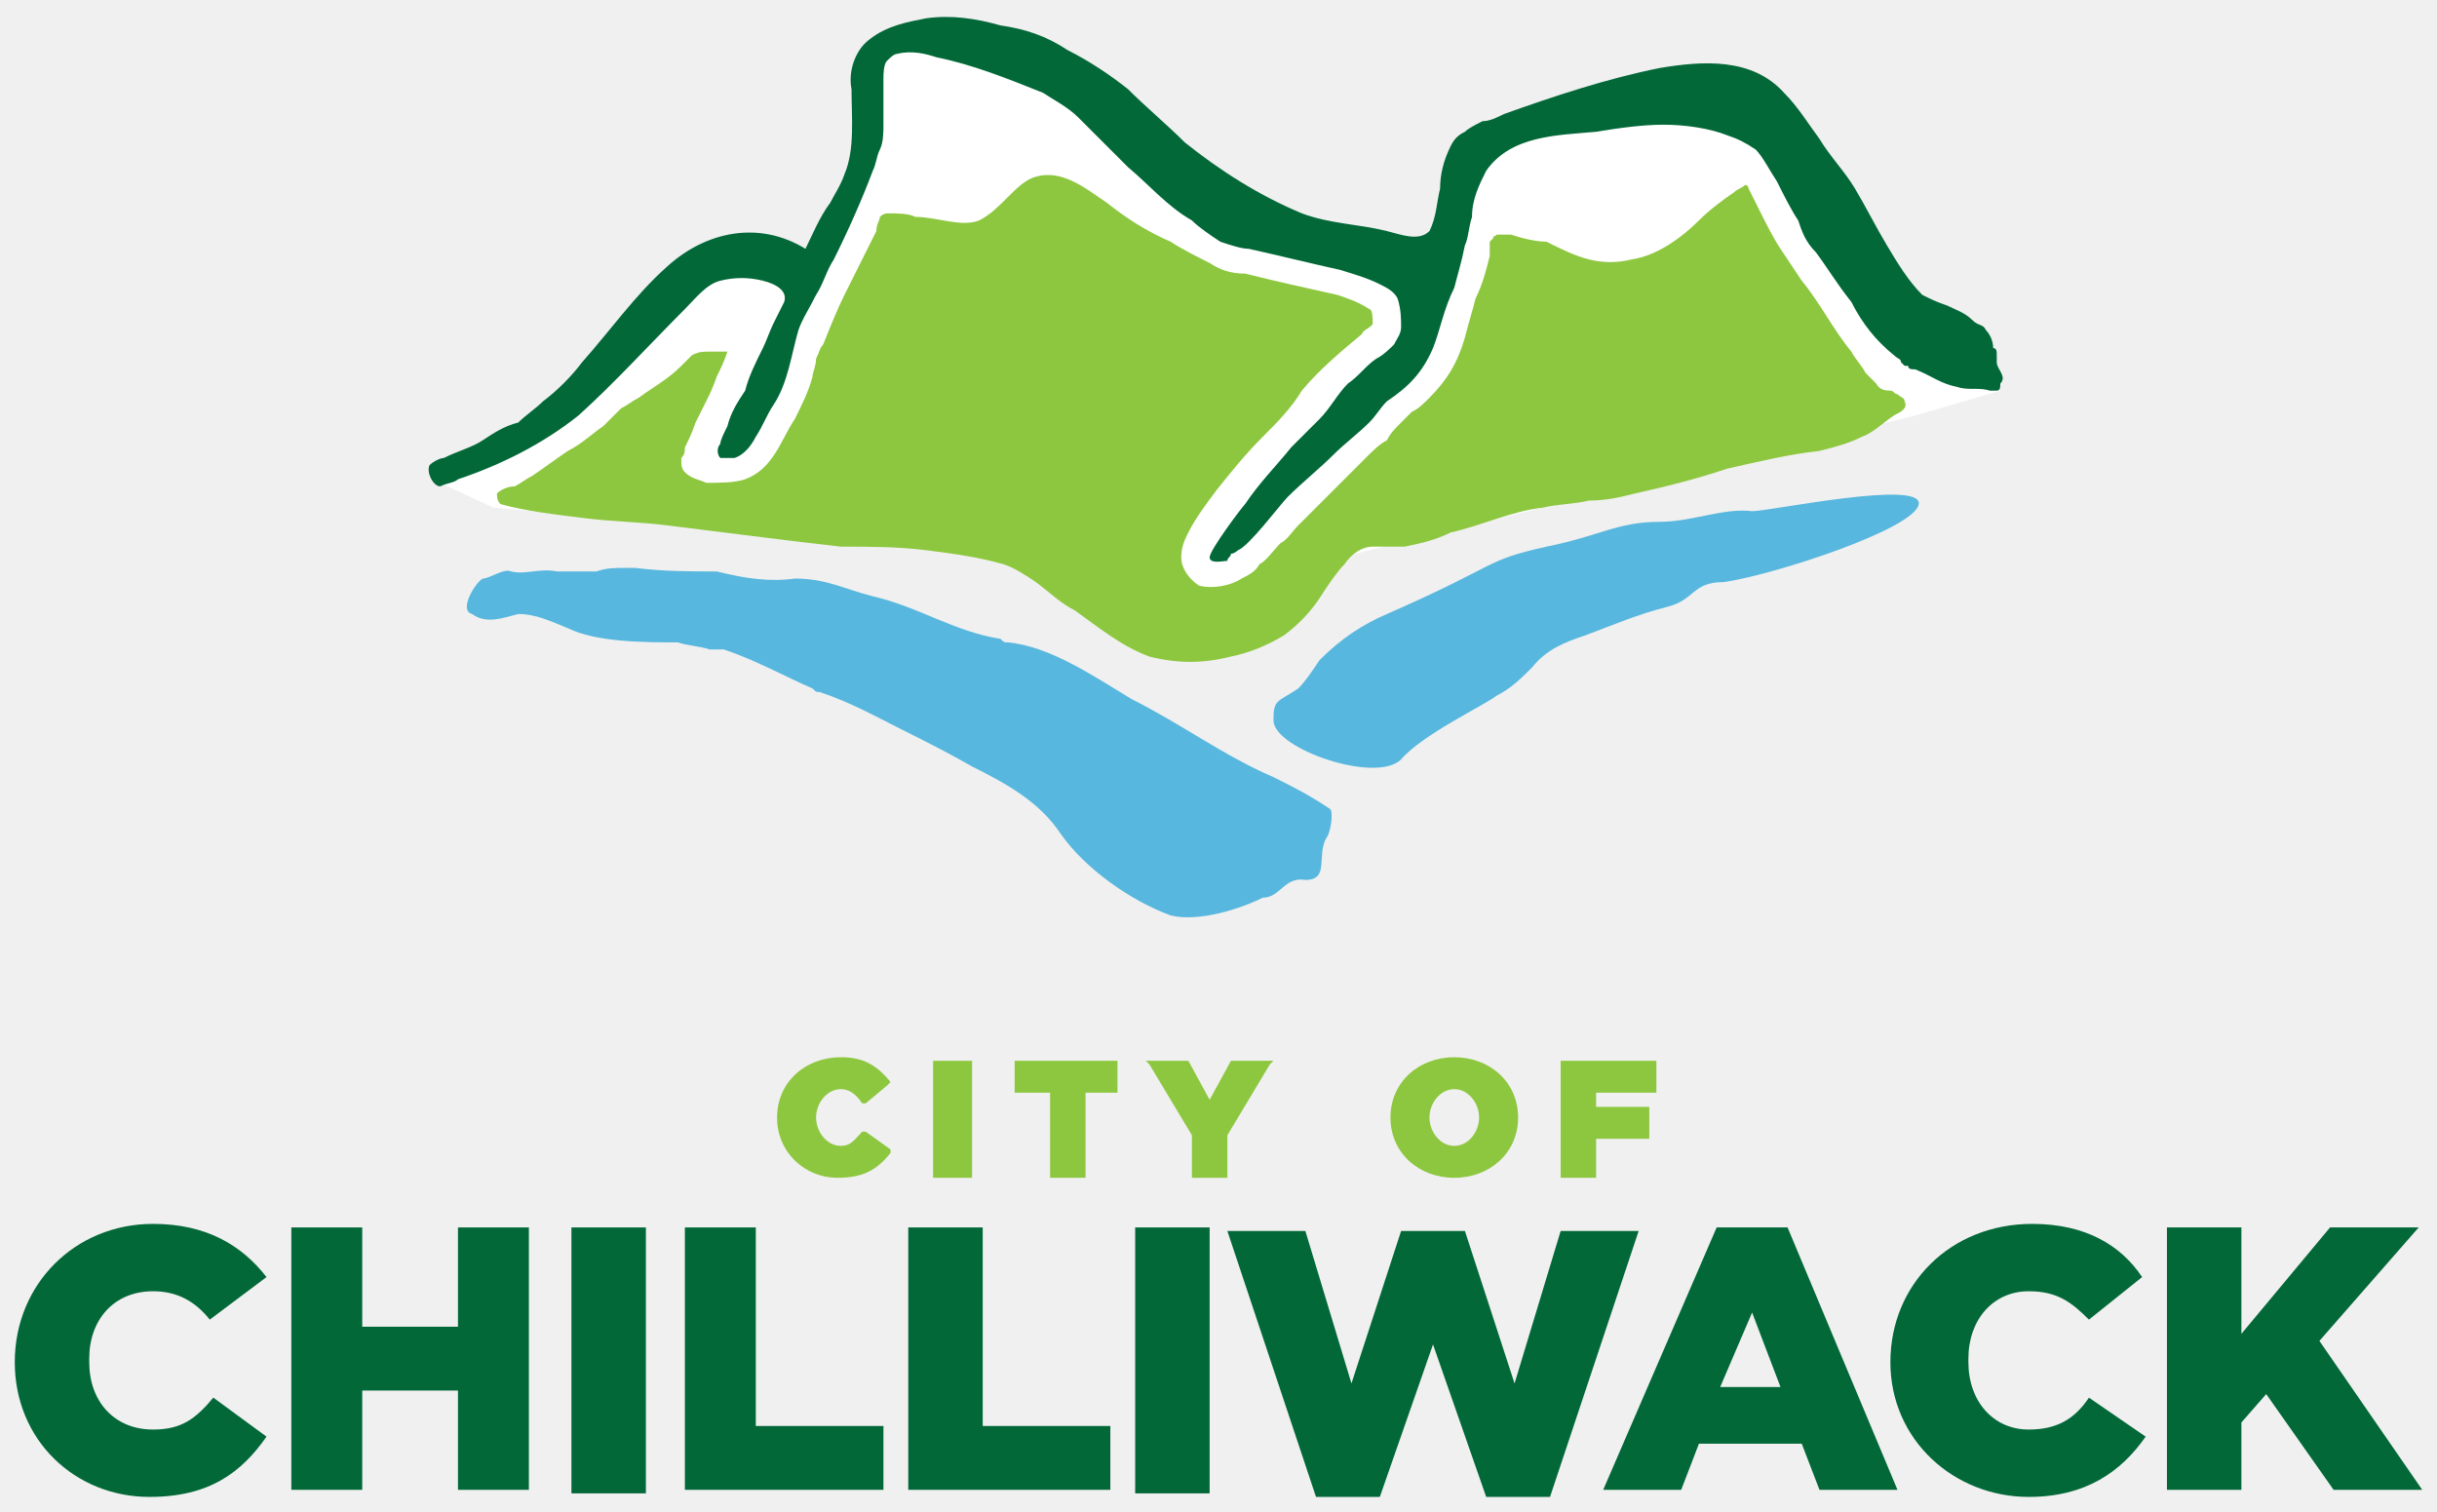
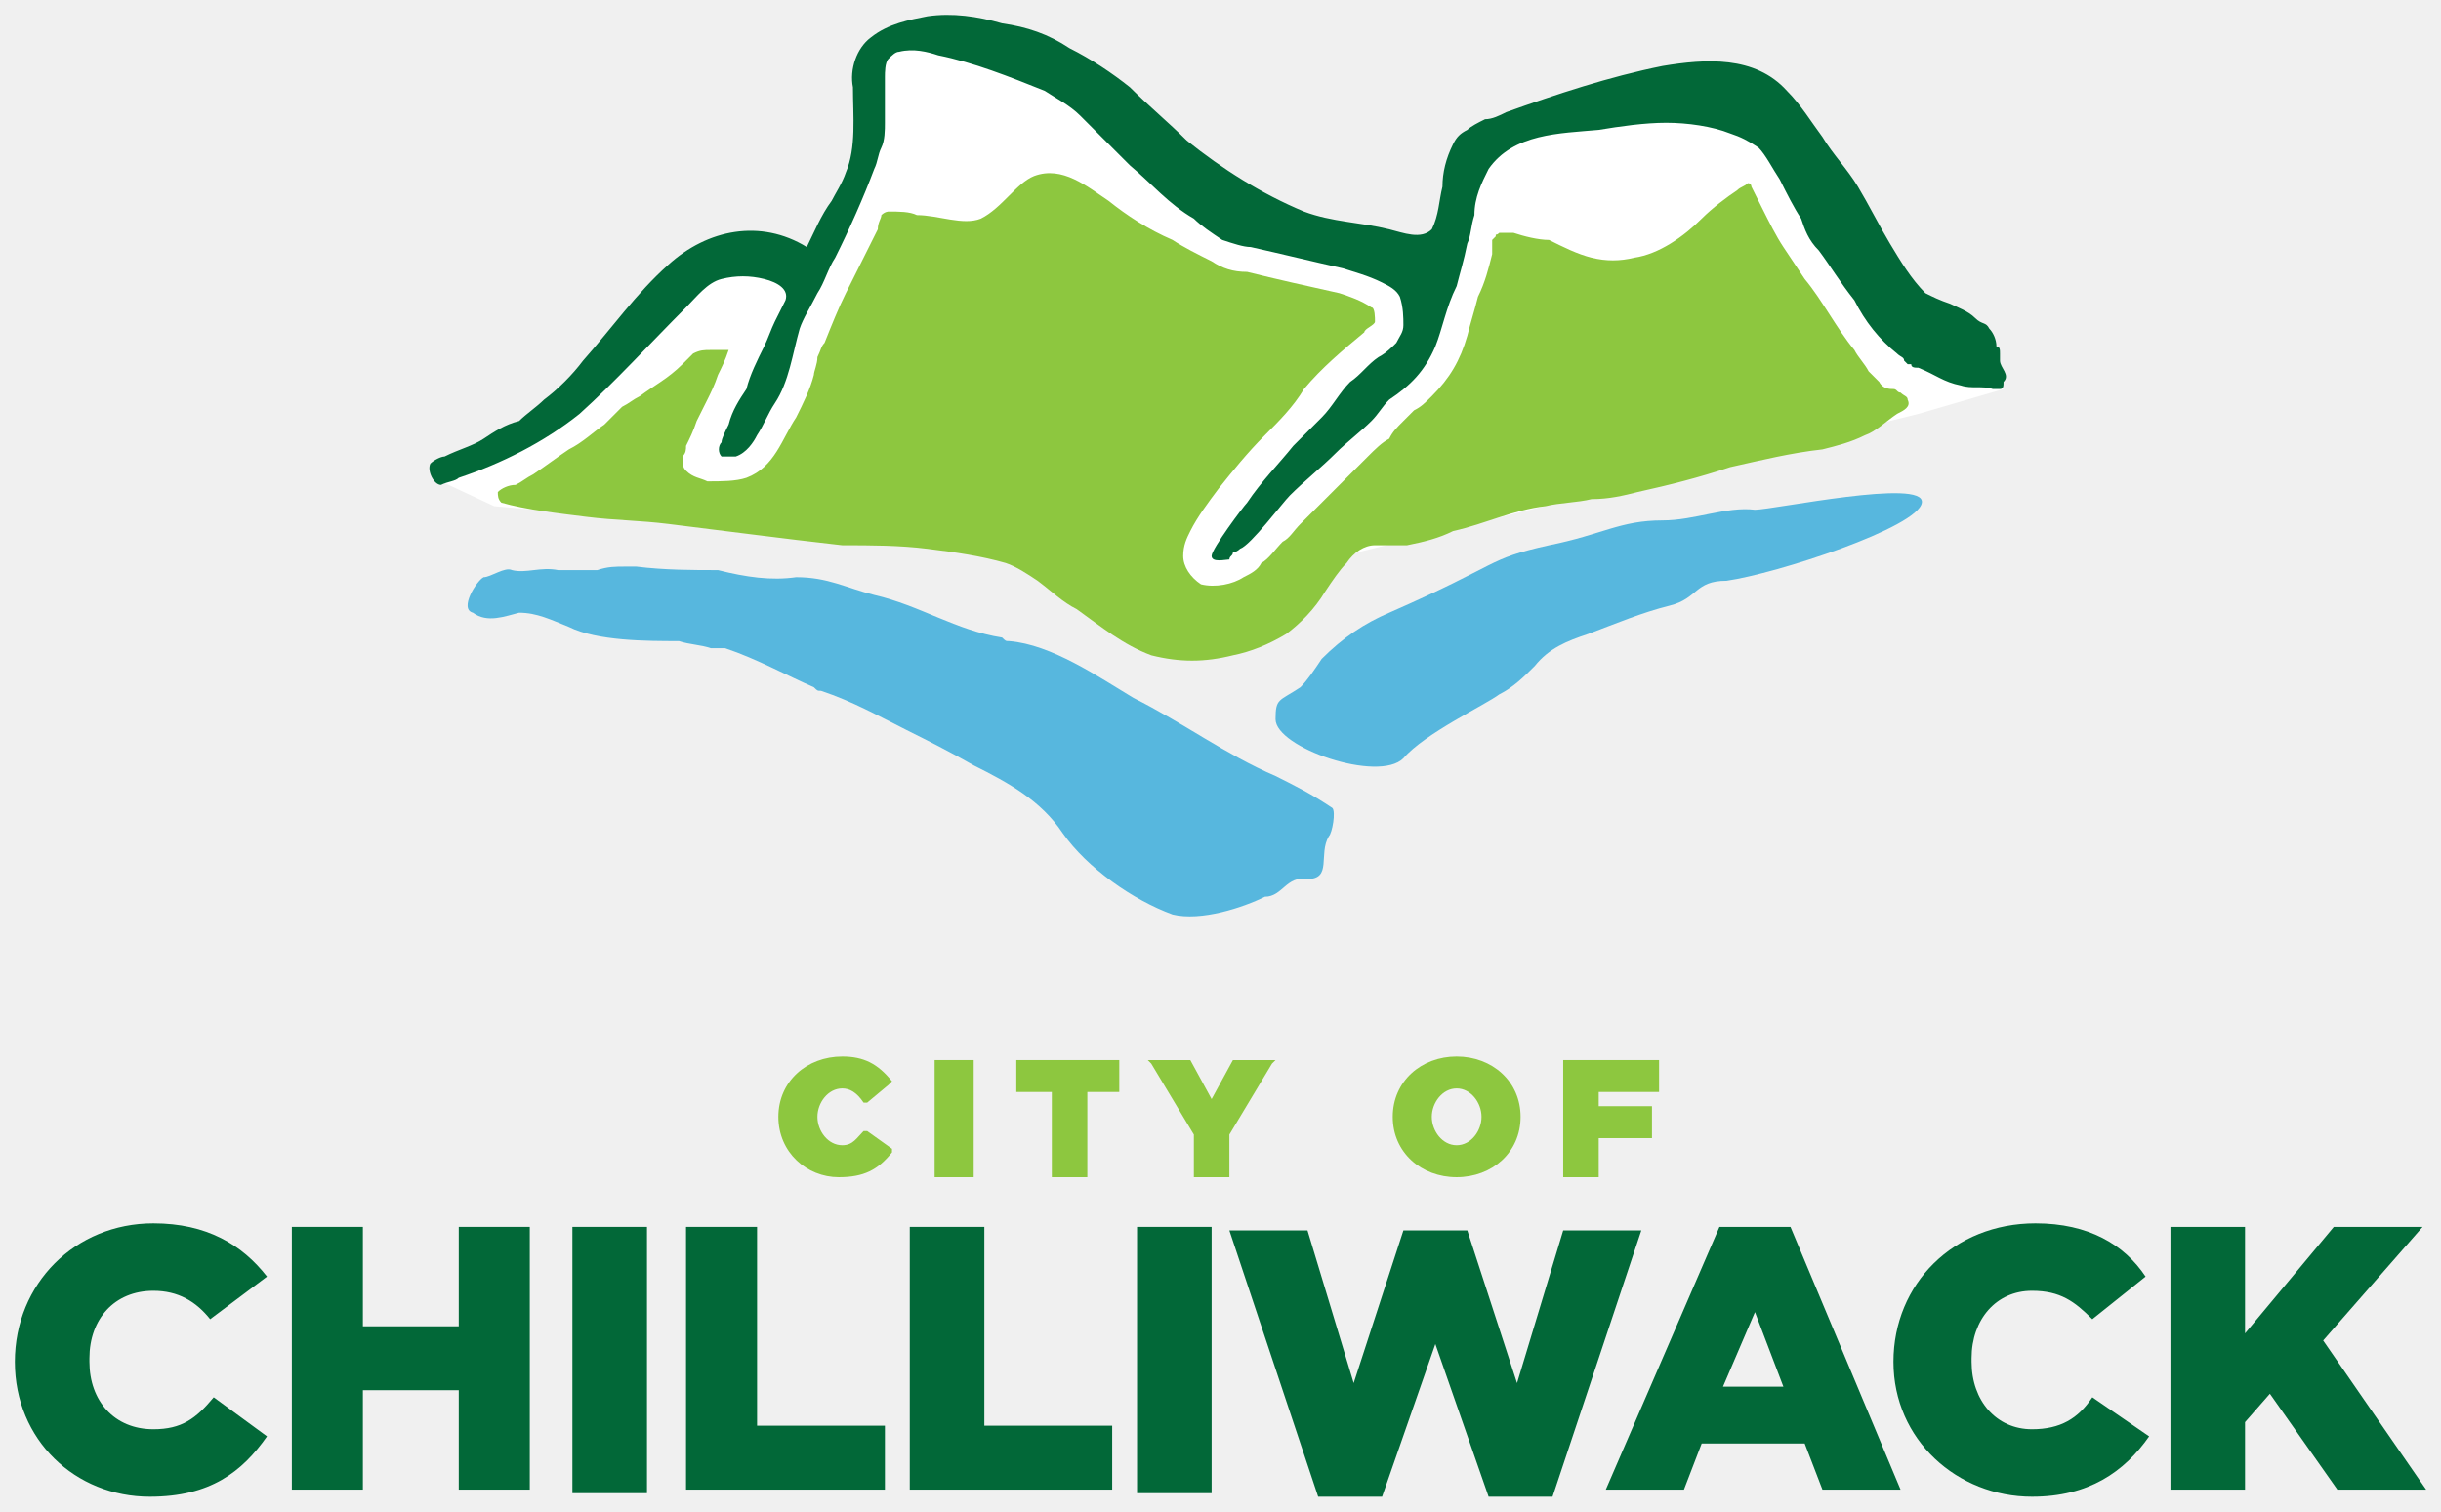
- <svg xmlns="http://www.w3.org/2000/svg" viewBox="265.54 721.9 82.48 51.16" width="329.92" height="204.64">
+ <svg xmlns="http://www.w3.org/2000/svg" viewBox="265.54 721.97 82.48 51.09" width="329.92" height="204.35">
  <path d="M324.84 724.56L321.72 724.56L315.48 726.72L314.28 730.68L308.16 729.24L300.12 723.6L295.68 723.24L294.84 724.08L294.72 728.04L292.8 730.92L289.08 730.8L284.04 736.32L280.44 738.24L282.24 739.08L293.28 740.04L298.68 740.64L306.96 742.92L310.92 740.76L330.36 735.96L333.24 735.12L329.76 731.52L324.84 724.56Z" fill="#ffffff" fill-rule="evenodd" />
  <path d="M330.48 738.96C330.6 738.12 325.44 739.2 324.84 739.2C323.88 739.08 322.8 739.56 321.72 739.56C320.28 739.56 319.68 740.04 317.88 740.4C315.72 740.88 316.32 741 312.48 742.68C311.64 743.04 310.92 743.52 310.2 744.24C309.96 744.6 309.72 744.96 309.48 745.2C308.76 745.68 308.64 745.56 308.64 746.28C308.64 747.24 312.12 748.44 312.96 747.6C313.68 746.76 315.72 745.8 316.2 745.44C316.68 745.2 317.04 744.84 317.4 744.48C317.88 743.88 318.48 743.64 319.2 743.4C320.16 743.04 321 742.68 321.96 742.44C322.92 742.2 322.8 741.6 323.88 741.6C325.56 741.36 330.36 739.8 330.48 738.96Z" fill="#57b7de" />
  <path d="M310.56 749.28C309.84 748.8 309.36 748.56 308.64 748.2C306.96 747.48 305.52 746.4 303.84 745.56C302.64 744.84 301.08 743.76 299.64 743.64C299.52 743.64 299.52 743.64 299.4 743.52C297.84 743.28 296.64 742.44 295.08 742.08C294.12 741.84 293.52 741.48 292.44 741.48C291.6 741.6 290.76 741.48 289.8 741.24C288.96 741.24 288 741.24 287.04 741.12C286.92 741.12 286.8 741.12 286.68 741.12C286.32 741.12 286.08 741.12 285.72 741.24C285.36 741.24 284.88 741.24 284.4 741.24C283.8 741.12 283.32 741.36 282.84 741.24C282.6 741.12 282.12 741.48 281.88 741.48C281.64 741.6 281.04 742.56 281.52 742.68C282 743.04 282.6 742.8 283.08 742.68C283.68 742.68 284.16 742.92 284.76 743.16C285.72 743.64 287.4 743.64 288.48 743.64C288.84 743.76 289.2 743.76 289.56 743.88C289.8 743.88 289.92 743.88 290.04 743.88C291.12 744.24 292.2 744.84 293.04 745.2C293.16 745.32 293.16 745.32 293.28 745.32C294.36 745.68 295.2 746.16 296.16 746.64C296.88 747 297.6 747.36 298.44 747.84C299.64 748.44 300.72 749.04 301.44 750.12C302.28 751.32 303.84 752.4 305.16 752.88C306.12 753.12 307.56 752.64 308.28 752.28C308.88 752.28 309 751.56 309.72 751.68C310.56 751.68 310.08 750.84 310.44 750.24C310.56 750.12 310.68 749.4 310.56 749.28Z" fill="#57b7de" />
  <path d="M288.72 737.04C288.84 736.8 288.96 736.56 289.08 736.2C289.2 735.96 289.32 735.72 289.44 735.48C289.56 735.24 289.68 735 289.8 734.64C289.92 734.4 290.04 734.16 290.16 733.8C289.92 733.8 289.68 733.8 289.56 733.8C289.32 733.8 289.2 733.8 288.96 733.92C288.84 734.04 288.72 734.16 288.6 734.28C288.12 734.76 287.64 735 287.16 735.36C286.92 735.48 286.8 735.6 286.56 735.72C286.32 735.96 286.2 736.08 285.96 736.32C285.6 736.56 285.24 736.92 284.76 737.16C284.4 737.4 283.92 737.76 283.56 738C283.32 738.12 283.2 738.24 282.96 738.36C282.72 738.36 282.48 738.48 282.36 738.6C282.36 738.72 282.36 738.84 282.48 738.96C283.32 739.2 284.4 739.32 285.36 739.44C286.32 739.56 287.16 739.56 288.12 739.68C289.08 739.8 290.04 739.92 291 740.04C291.96 740.16 292.92 740.28 294 740.4C294.96 740.4 295.92 740.4 296.88 740.52C297.84 740.64 298.68 740.76 299.52 741C299.88 741.12 300.24 741.36 300.6 741.6C301.08 741.96 301.44 742.32 301.92 742.56C302.76 743.16 303.48 743.76 304.44 744.12C305.4 744.36 306.24 744.36 307.2 744.12C307.8 744 308.4 743.76 309 743.4C309.48 743.04 309.96 742.56 310.32 741.96C310.56 741.6 310.8 741.24 311.04 741C311.28 740.64 311.64 740.4 312 740.4C312.36 740.4 312.72 740.4 313.08 740.4C313.68 740.28 314.16 740.16 314.64 739.92C315.72 739.68 316.68 739.2 317.76 739.08C318.24 738.96 318.84 738.96 319.32 738.84C319.92 738.84 320.4 738.72 320.88 738.6C321.96 738.36 322.92 738.12 324 737.76C325.08 737.52 326.04 737.28 327.12 737.16C327.6 737.04 328.08 736.92 328.56 736.68C328.92 736.56 329.28 736.2 329.64 735.96C329.88 735.84 330.12 735.72 330 735.48C330 735.36 329.88 735.36 329.76 735.24C329.64 735.24 329.64 735.12 329.52 735.12C329.4 735.12 329.16 735.12 329.04 734.88C328.92 734.76 328.8 734.64 328.68 734.52C328.56 734.28 328.32 734.04 328.2 733.8C327.6 733.08 327.12 732.12 326.52 731.4C326.28 731.04 326.04 730.68 325.8 730.32C325.56 729.96 325.32 729.48 325.08 729C324.96 728.76 324.84 728.52 324.72 728.28C324.72 728.28 324.72 728.16 324.6 728.16C324.48 728.28 324.36 728.28 324.24 728.4C323.88 728.64 323.4 729 323.04 729.36C322.44 729.96 321.6 730.56 320.76 730.68C320.28 730.8 319.8 730.8 319.32 730.68C318.84 730.56 318.36 730.32 317.88 730.08C317.52 730.08 317.04 729.96 316.68 729.84C316.56 729.84 316.32 729.84 316.2 729.84C316.08 729.96 316.08 729.84 316.08 729.96L315.96 730.08C315.96 730.32 315.96 730.44 315.96 730.56C315.84 731.04 315.72 731.52 315.48 732C315.36 732.48 315.24 732.84 315.12 733.32C314.88 734.16 314.52 734.76 313.92 735.36C313.68 735.6 313.56 735.72 313.32 735.84C313.2 735.96 313.08 736.08 312.96 736.2C312.72 736.44 312.6 736.56 312.48 736.8C312.24 736.92 312 737.16 311.76 737.4C311.04 738.12 310.2 738.96 309.48 739.68C309.24 739.92 309.12 740.16 308.88 740.28C308.64 740.52 308.4 740.88 308.16 741C308.04 741.24 307.8 741.36 307.56 741.48C307.2 741.72 306.6 741.84 306.12 741.72C305.76 741.48 305.52 741.12 305.52 740.76C305.52 740.4 305.64 740.16 305.76 739.92C306 739.44 306.36 738.96 306.72 738.48C307.2 737.88 307.68 737.28 308.28 736.68C308.76 736.2 309.24 735.72 309.6 735.12C310.2 734.4 310.92 733.8 311.64 733.2C311.64 733.08 312 732.96 312 732.84C312 732.72 312 732.36 311.88 732.36C311.52 732.12 311.16 732 310.8 731.88C309.72 731.64 308.64 731.4 307.68 731.16C307.2 731.16 306.84 731.04 306.48 730.8C306 730.56 305.52 730.32 305.16 730.08C304.32 729.72 303.6 729.24 303 728.76C302.28 728.28 301.44 727.56 300.48 727.92C299.88 728.16 299.4 729 298.68 729.36C298.08 729.6 297.24 729.24 296.52 729.24C296.28 729.12 295.92 729.12 295.56 729.12C295.56 729.12 295.44 729.12 295.32 729.24C295.32 729.36 295.2 729.48 295.2 729.72C294.84 730.44 294.48 731.16 294.12 731.88C293.88 732.36 293.64 732.96 293.4 733.56C293.28 733.68 293.28 733.8 293.16 734.04C293.16 734.28 293.04 734.52 293.04 734.64C292.92 735.12 292.68 735.6 292.44 736.08C291.96 736.8 291.72 737.76 290.76 738.12C290.4 738.24 289.92 738.24 289.44 738.24C289.2 738.12 288.96 738.12 288.72 737.88C288.6 737.76 288.6 737.64 288.6 737.4C288.72 737.28 288.72 737.16 288.72 737.04Z" fill="#8dc73f" />
  <path d="M280.44 738.36C280.68 738.24 280.92 738.24 281.04 738.12C282.48 737.64 283.92 736.92 285.12 735.96C286.32 734.88 287.52 733.56 288.72 732.36C289.08 732 289.44 731.52 289.92 731.4C290.4 731.28 290.88 731.28 291.36 731.4C291.84 731.52 292.2 731.76 292.08 732.12C291.96 732.36 291.84 732.6 291.72 732.84C291.6 733.08 291.48 733.44 291.36 733.68C291.12 734.16 290.88 734.64 290.76 735.12C290.52 735.48 290.28 735.84 290.16 736.32C290.04 736.56 289.92 736.8 289.92 736.92C289.8 737.04 289.8 737.28 289.92 737.4C290.04 737.4 290.28 737.4 290.4 737.4C290.76 737.28 291 736.92 291.12 736.68C291.36 736.32 291.48 735.96 291.72 735.6C292.2 734.88 292.32 733.92 292.56 733.08C292.68 732.72 292.92 732.36 293.16 731.88C293.4 731.52 293.52 731.04 293.76 730.68C294.24 729.72 294.72 728.64 295.08 727.68C295.2 727.44 295.2 727.2 295.32 726.96C295.44 726.72 295.44 726.36 295.44 726.12C295.44 725.64 295.44 725.16 295.44 724.56C295.44 724.44 295.44 724.08 295.56 723.96C295.68 723.84 295.8 723.72 295.92 723.72C296.4 723.6 296.88 723.72 297.24 723.84C298.44 724.08 299.64 724.56 300.84 725.04C301.2 725.28 301.68 725.52 302.04 725.88C302.28 726.12 302.52 726.36 302.76 726.6C303.12 726.96 303.36 727.2 303.72 727.56C304.44 728.16 305.04 728.88 305.88 729.36C306.12 729.6 306.48 729.84 306.84 730.08C307.2 730.2 307.56 730.32 307.8 730.32C308.88 730.56 309.84 730.8 310.92 731.04C311.28 731.16 311.76 731.28 312.24 731.52C312.48 731.64 312.72 731.76 312.84 732C312.96 732.36 312.96 732.72 312.96 732.96C312.96 733.2 312.84 733.32 312.72 733.56C312.6 733.68 312.36 733.92 312.12 734.04C311.76 734.28 311.52 734.64 311.16 734.88C310.8 735.24 310.56 735.72 310.2 736.08C309.84 736.44 309.6 736.68 309.24 737.04C308.76 737.64 308.16 738.24 307.68 738.96C307.56 739.08 306.48 740.52 306.48 740.76C306.48 741 306.96 740.88 307.08 740.88C307.08 740.76 307.2 740.76 307.2 740.64C307.32 740.64 307.44 740.52 307.44 740.52C307.8 740.4 308.88 738.96 309.12 738.72C309.6 738.24 310.2 737.76 310.68 737.28C311.04 736.92 311.52 736.56 311.88 736.2C312.12 735.96 312.24 735.72 312.48 735.48C313.2 735 313.68 734.52 314.04 733.68C314.28 733.08 314.4 732.36 314.76 731.64C314.88 731.16 315 730.8 315.12 730.2C315.24 729.96 315.24 729.6 315.36 729.24C315.36 728.64 315.6 728.16 315.84 727.68C316.68 726.48 318.24 726.48 319.56 726.36C320.28 726.24 321.12 726.12 321.84 726.12C322.56 726.12 323.4 726.24 324 726.48C324.36 726.6 324.6 726.72 324.96 726.96C325.2 727.2 325.44 727.68 325.68 728.04C325.92 728.52 326.16 729 326.4 729.36C326.52 729.72 326.64 730.08 327 730.44C327.36 730.92 327.72 731.52 328.2 732.12C328.56 732.84 329.04 733.44 329.64 733.92C329.76 734.04 329.88 734.04 329.88 734.16L330 734.28L330.12 734.28C330.12 734.4 330.24 734.4 330.36 734.4C330.96 734.64 331.2 734.88 331.8 735C332.16 735.12 332.52 735 332.88 735.12L333.12 735.12C333.24 735.12 333.24 735 333.24 734.88C333.48 734.64 333.12 734.4 333.12 734.16C333.12 734.04 333.12 734.04 333.12 733.92C333.12 733.8 333.12 733.68 333 733.68C333 733.44 332.88 733.2 332.76 733.08C332.64 732.84 332.52 732.96 332.28 732.72C332.04 732.48 331.68 732.36 331.44 732.24C331.08 732.12 330.84 732 330.6 731.88C330.12 731.4 329.76 730.8 329.4 730.2C329.04 729.6 328.68 728.88 328.32 728.28C327.96 727.68 327.48 727.2 327.12 726.6C326.76 726.12 326.4 725.52 325.92 725.04C324.84 723.84 323.16 723.96 321.72 724.2C319.92 724.56 318.12 725.16 316.44 725.76C316.2 725.88 315.96 726 315.72 726C315.48 726.12 315.24 726.24 315.12 726.36C314.88 726.48 314.76 726.6 314.64 726.84C314.4 727.32 314.28 727.8 314.28 728.28C314.16 728.76 314.16 729.24 313.92 729.72C313.56 730.08 312.96 729.84 312.48 729.72C311.52 729.48 310.56 729.48 309.6 729.12C308.16 728.52 306.84 727.68 305.64 726.72C305.04 726.12 304.32 725.52 303.72 724.92C303.12 724.44 302.4 723.96 301.68 723.6C300.96 723.12 300.24 722.88 299.4 722.76C298.56 722.52 297.72 722.4 296.88 722.52C296.28 722.64 295.56 722.76 294.96 723.24C294.48 723.6 294.24 724.32 294.36 724.92C294.36 725.88 294.48 726.96 294.12 727.8C294 728.16 293.76 728.52 293.64 728.76C293.28 729.24 293.04 729.84 292.8 730.32C291.24 729.36 289.44 729.72 288.12 730.92C287.04 731.88 286.2 733.08 285.24 734.16C284.88 734.64 284.4 735.12 283.92 735.48C283.68 735.72 283.32 735.96 283.08 736.2C282.6 736.32 282.24 736.56 281.88 736.8C281.52 737.04 281.04 737.16 280.56 737.4C280.44 737.4 280.2 737.52 280.08 737.64C279.96 737.88 280.2 738.36 280.44 738.36Z" fill="#026838" />
  <path d="M293.88 761.76C292.8 761.76 291.84 760.92 291.84 759.72C291.84 758.52 292.8 757.68 294 757.68C294.72 757.68 295.2 757.92 295.68 758.52L295.56 758.64L294.84 759.24L294.72 759.24C294.48 758.88 294.24 758.76 294 758.76C293.52 758.76 293.16 759.24 293.16 759.72C293.16 760.2 293.52 760.68 294 760.68C294.36 760.68 294.48 760.44 294.72 760.2L294.84 760.2L295.68 760.8L295.68 760.92C295.2 761.52 294.72 761.76 293.88 761.76Z" fill="#8dc73f" />
  <path d="M298.44 761.76L298.32 761.76L297.24 761.76L297.12 761.76L297.12 757.8L298.44 757.8L298.44 761.76Z" fill="#8dc73f" />
  <path d="M302.28 761.76L302.16 761.76L301.2 761.76L301.08 761.76L301.08 758.88L299.88 758.88L299.88 757.8L303.36 757.8L303.36 758.88L302.28 758.88L302.28 761.76Z" fill="#8dc73f" />
  <path d="M307.08 761.76L306.96 761.76L306 761.76L305.88 761.76L305.88 760.32L304.44 757.92L304.32 757.8L305.76 757.8L306.48 759.12L307.2 757.8L308.64 757.8L308.52 757.92L307.08 760.32L307.08 761.76Z" fill="#8dc73f" />
  <path d="M314.76 761.76C313.56 761.76 312.6 760.92 312.6 759.72C312.6 758.52 313.56 757.68 314.76 757.68C315.96 757.68 316.92 758.52 316.92 759.72C316.92 760.92 315.96 761.76 314.76 761.76ZM314.76 758.76C314.28 758.76 313.92 759.24 313.92 759.72C313.92 760.2 314.28 760.68 314.76 760.68C315.24 760.68 315.6 760.2 315.6 759.72C315.6 759.24 315.24 758.76 314.76 758.76Z" fill="#8dc73f" />
  <path d="M319.56 761.76L319.44 761.76L318.48 761.76L318.36 761.76L318.36 757.8L321.6 757.8L321.6 758.88L319.56 758.88L319.56 759.36L321.36 759.36L321.36 760.44L319.56 760.44L319.56 761.76Z" fill="#8dc73f" />
  <path d="M266.04 768L266.04 768C266.04 765.36 268.08 763.32 270.72 763.32C272.52 763.32 273.72 764.04 274.56 765.12L272.64 766.56C272.16 765.96 271.56 765.6 270.72 765.6C269.4 765.6 268.56 766.56 268.56 767.88L268.56 768C268.56 769.32 269.4 770.28 270.72 770.28C271.68 770.28 272.16 769.92 272.76 769.2L274.56 770.52C273.72 771.72 272.64 772.56 270.6 772.56C268.08 772.56 266.04 770.64 266.04 768Z" fill="#026838" />
  <path d="M275.4 763.44L277.8 763.44L277.8 766.8L281.04 766.8L281.04 763.44L283.44 763.44L283.44 772.32L281.04 772.32L281.04 768.96L277.8 768.96L277.8 772.32L275.4 772.32L275.4 763.44Z" fill="#026838" />
  <path d="M284.88 763.44H287.4V772.44H284.88Z" fill="#026838" />
  <path d="M288.72 763.44L291.12 763.44L291.12 770.16L295.44 770.16L295.44 772.32L288.72 772.32L288.72 763.44Z" fill="#026838" />
  <path d="M296.28 763.44L298.8 763.44L298.8 770.16L303.12 770.16L303.12 772.32L296.28 772.32L296.28 763.44Z" fill="#026838" />
  <path d="M303.96 763.44H306.48V772.44H303.96Z" fill="#026838" />
  <path d="M307.08 763.56L309.72 763.56L311.28 768.72L312.96 763.56L315.12 763.56L316.8 768.72L318.36 763.56L321 763.56L318 772.56L315.84 772.56L314.04 767.4L312.24 772.56L310.08 772.56L307.08 763.56Z" fill="#026838" />
  <path d="M325.8 768.84L324.84 766.32L323.76 768.84L325.8 768.84ZM323.64 763.44L326.04 763.44L329.76 772.32L327.12 772.32L326.52 770.76L323.04 770.76L322.44 772.32L319.8 772.32L323.64 763.44Z" fill="#026838" />
  <path d="M329.52 768L329.52 768C329.52 765.36 331.56 763.32 334.32 763.32C336.12 763.32 337.32 764.04 338.04 765.12L336.24 766.56C335.64 765.96 335.16 765.6 334.2 765.6C333 765.6 332.16 766.56 332.16 767.88L332.16 768C332.16 769.32 333 770.28 334.2 770.28C335.16 770.28 335.76 769.92 336.24 769.2L338.16 770.52C337.32 771.72 336.12 772.56 334.2 772.56C331.68 772.56 329.52 770.64 329.52 768Z" fill="#026838" />
  <path d="M338.88 763.44L341.4 763.44L341.4 767.04L344.4 763.44L347.4 763.44L344.04 767.28L347.52 772.32L344.52 772.32L342.24 769.08L341.4 770.04L341.4 772.32L338.88 772.32L338.88 763.44Z" fill="#026838" />
</svg>
